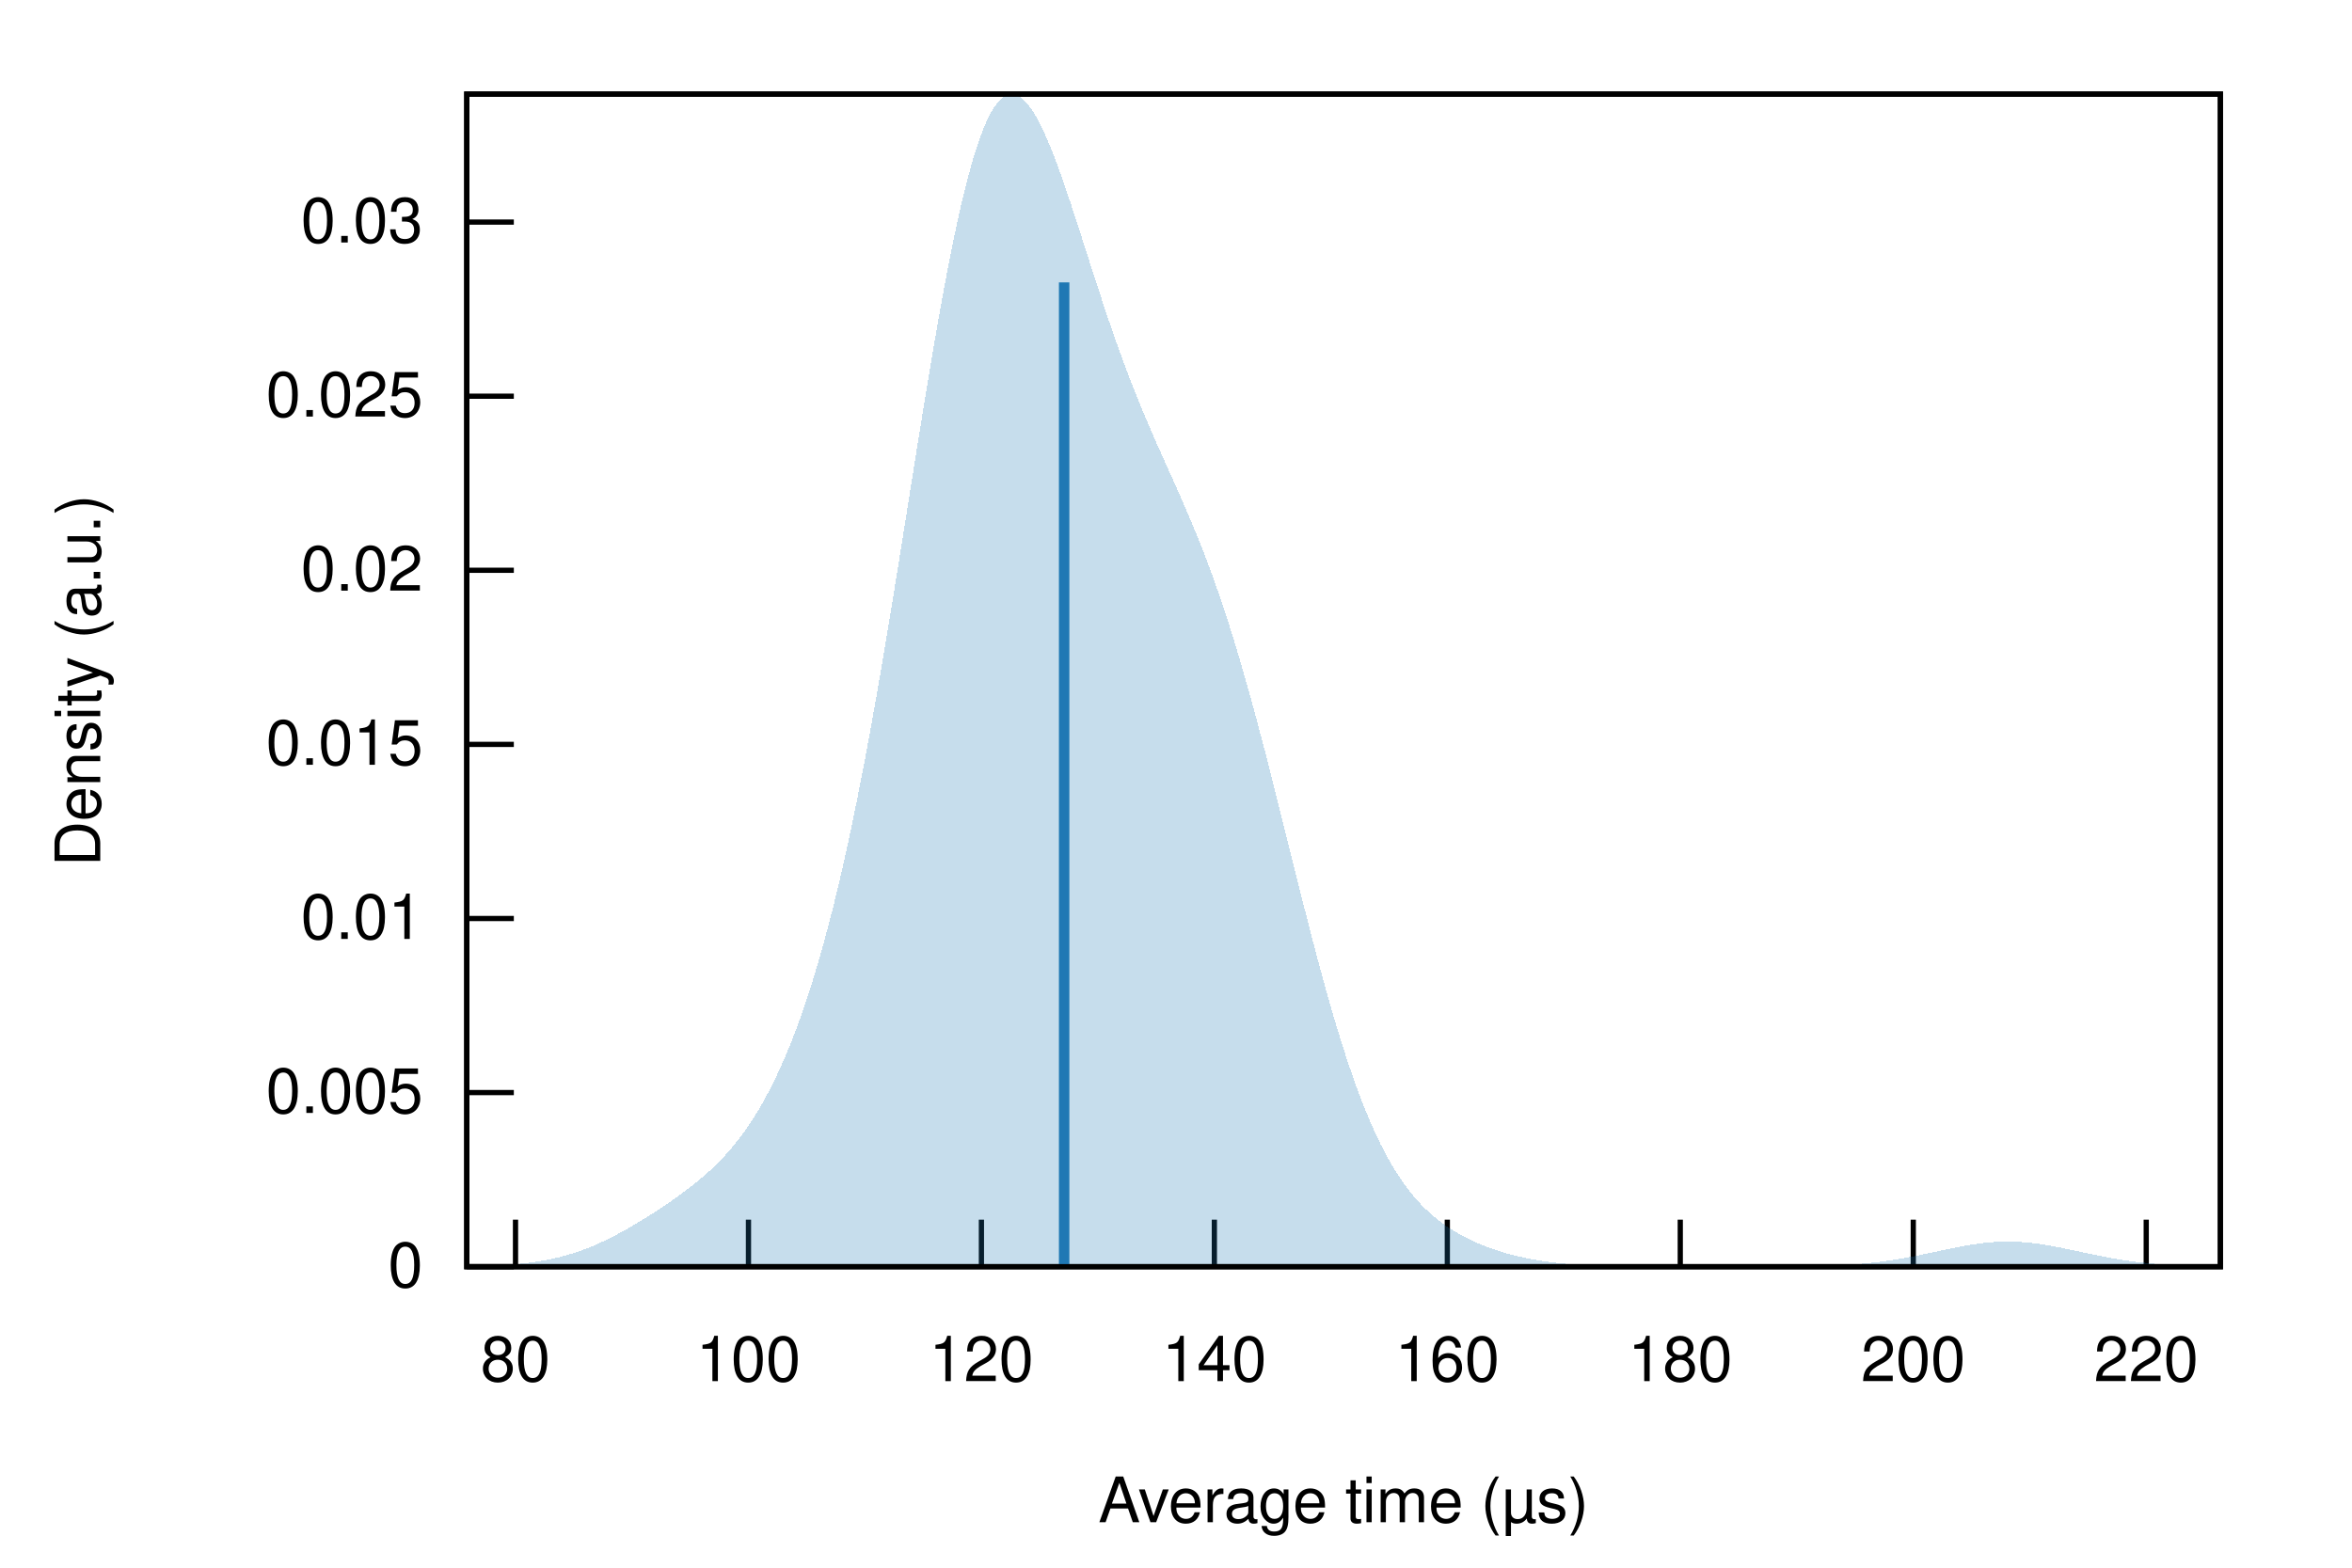
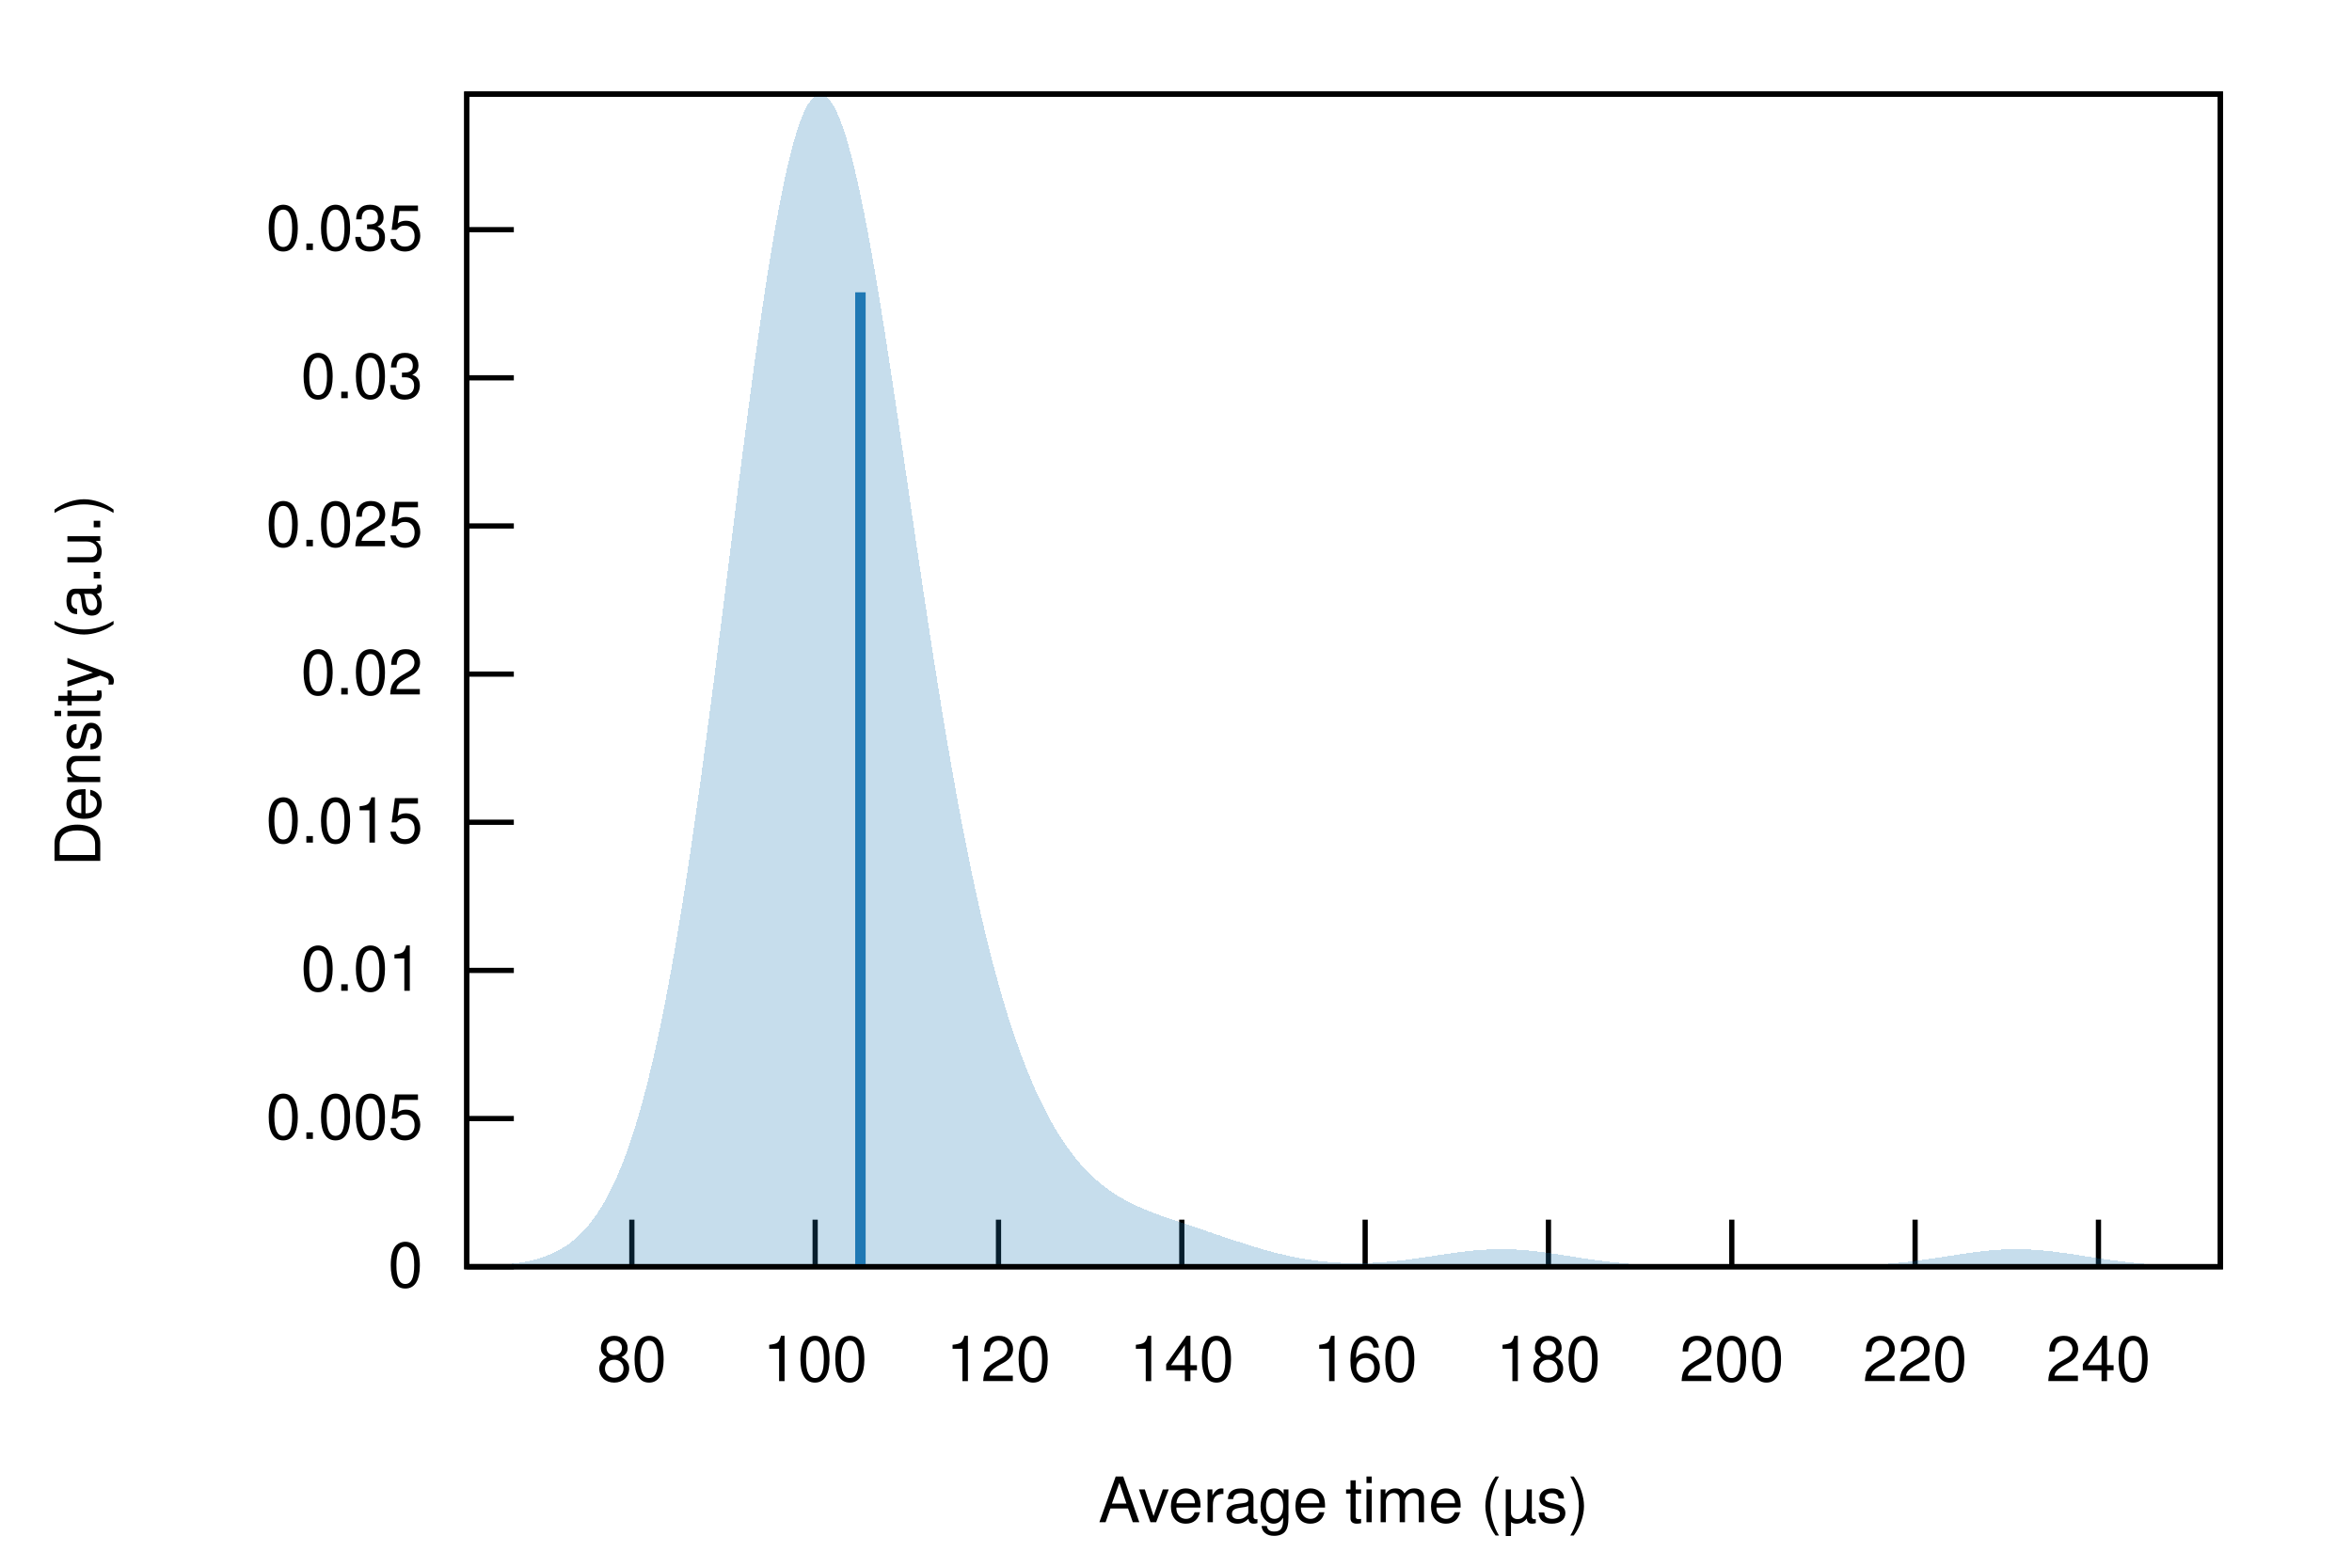
<svg xmlns="http://www.w3.org/2000/svg" xmlns:xlink="http://www.w3.org/1999/xlink" viewBox="0 0 450 300">
  <g id="gnuplot_canvas">
    <rect x="0" y="0" width="450" height="300" fill="none" />
    <defs>
      <circle id="gpDot" r="0.5" stroke-width="0.5" stroke="currentColor" />
      <path id="gpPt0" stroke-width="0.222" stroke="currentColor" d="M-1,0 h2 M0,-1 v2" />
      <path id="gpPt1" stroke-width="0.222" stroke="currentColor" d="M-1,-1 L1,1 M1,-1 L-1,1" />
      <path id="gpPt2" stroke-width="0.222" stroke="currentColor" d="M-1,0 L1,0 M0,-1 L0,1 M-1,-1 L1,1 M-1,1 L1,-1" />
      <rect id="gpPt3" stroke-width="0.222" stroke="currentColor" x="-1" y="-1" width="2" height="2" />
      <rect id="gpPt4" stroke-width="0.222" stroke="currentColor" fill="currentColor" x="-1" y="-1" width="2" height="2" />
      <circle id="gpPt5" stroke-width="0.222" stroke="currentColor" cx="0" cy="0" r="1" />
      <use xlink:href="#gpPt5" id="gpPt6" fill="currentColor" stroke="none" />
      <path id="gpPt7" stroke-width="0.222" stroke="currentColor" d="M0,-1.33 L-1.33,0.67 L1.33,0.67 z" />
      <use xlink:href="#gpPt7" id="gpPt8" fill="currentColor" stroke="none" />
      <use xlink:href="#gpPt7" id="gpPt9" stroke="currentColor" transform="rotate(180)" />
      <use xlink:href="#gpPt9" id="gpPt10" fill="currentColor" stroke="none" />
      <use xlink:href="#gpPt3" id="gpPt11" stroke="currentColor" transform="rotate(45)" />
      <use xlink:href="#gpPt11" id="gpPt12" fill="currentColor" stroke="none" />
      <path id="gpPt13" stroke-width="0.222" stroke="currentColor" d="M0,1.330 L1.265,0.411 L0.782,-1.067 L-0.782,-1.076 L-1.265,0.411 z" />
      <use xlink:href="#gpPt13" id="gpPt14" fill="currentColor" stroke="none" />
      <filter id="textbox" filterUnits="objectBoundingBox" x="0" y="0" height="1" width="1">
        <feFlood flood-color="white" flood-opacity="1" result="bgnd" />
        <feComposite in="SourceGraphic" in2="bgnd" operator="atop" />
      </filter>
      <filter id="greybox" filterUnits="objectBoundingBox" x="0" y="0" height="1" width="1">
        <feFlood flood-color="lightgrey" flood-opacity="1" result="grey" />
        <feComposite in="SourceGraphic" in2="grey" operator="atop" />
      </filter>
    </defs>
    <g fill="none" color="white" stroke="currentColor" stroke-width="1.00" stroke-linecap="butt" stroke-linejoin="miter">
</g>
    <g fill="none" color="black" stroke="currentColor" stroke-width="1.00" stroke-linecap="butt" stroke-linejoin="miter">
      <path stroke="black" d="M89.31,242.40 L98.31,242.40  " />
      <g transform="translate(80.92,246.30)" stroke="none" fill="black" font-family="Helvetica" font-size="12.00" text-anchor="end">
        <text>
          <tspan font-family="Helvetica"> 0</tspan>
        </text>
      </g>
    </g>
    <g fill="none" color="black" stroke="currentColor" stroke-width="1.00" stroke-linecap="butt" stroke-linejoin="miter">
-       <path stroke="black" d="M89.31,209.08 L98.31,209.08  " />
-       <g transform="translate(80.92,212.98)" stroke="none" fill="black" font-family="Helvetica" font-size="12.00" text-anchor="end">
+       <path stroke="black" d="M89.31,214.05 L98.31,214.05  " />
+       <g transform="translate(80.92,217.95)" stroke="none" fill="black" font-family="Helvetica" font-size="12.00" text-anchor="end">
        <text>
          <tspan font-family="Helvetica"> 0.005</tspan>
        </text>
      </g>
    </g>
    <g fill="none" color="black" stroke="currentColor" stroke-width="1.00" stroke-linecap="butt" stroke-linejoin="miter">
-       <path stroke="black" d="M89.31,175.77 L98.31,175.77  " />
-       <g transform="translate(80.92,179.67)" stroke="none" fill="black" font-family="Helvetica" font-size="12.00" text-anchor="end">
+       <path stroke="black" d="M89.31,185.70 L98.31,185.70  " />
+       <g transform="translate(80.92,189.60)" stroke="none" fill="black" font-family="Helvetica" font-size="12.00" text-anchor="end">
        <text>
          <tspan font-family="Helvetica"> 0.01</tspan>
        </text>
      </g>
    </g>
    <g fill="none" color="black" stroke="currentColor" stroke-width="1.00" stroke-linecap="butt" stroke-linejoin="miter">
-       <path stroke="black" d="M89.31,142.45 L98.31,142.45  " />
-       <g transform="translate(80.92,146.35)" stroke="none" fill="black" font-family="Helvetica" font-size="12.00" text-anchor="end">
+       <path stroke="black" d="M89.31,157.35 L98.31,157.35  " />
+       <g transform="translate(80.92,161.25)" stroke="none" fill="black" font-family="Helvetica" font-size="12.00" text-anchor="end">
        <text>
          <tspan font-family="Helvetica"> 0.015</tspan>
        </text>
      </g>
    </g>
    <g fill="none" color="black" stroke="currentColor" stroke-width="1.00" stroke-linecap="butt" stroke-linejoin="miter">
-       <path stroke="black" d="M89.31,109.13 L98.31,109.13  " />
-       <g transform="translate(80.92,113.03)" stroke="none" fill="black" font-family="Helvetica" font-size="12.00" text-anchor="end">
+       <path stroke="black" d="M89.31,129.00 L98.31,129.00  " />
+       <g transform="translate(80.92,132.90)" stroke="none" fill="black" font-family="Helvetica" font-size="12.00" text-anchor="end">
        <text>
          <tspan font-family="Helvetica"> 0.02</tspan>
        </text>
      </g>
    </g>
    <g fill="none" color="black" stroke="currentColor" stroke-width="1.00" stroke-linecap="butt" stroke-linejoin="miter">
-       <path stroke="black" d="M89.31,75.82 L98.31,75.82  " />
-       <g transform="translate(80.92,79.72)" stroke="none" fill="black" font-family="Helvetica" font-size="12.00" text-anchor="end">
+       <path stroke="black" d="M89.31,100.65 L98.31,100.65  " />
+       <g transform="translate(80.92,104.55)" stroke="none" fill="black" font-family="Helvetica" font-size="12.00" text-anchor="end">
        <text>
          <tspan font-family="Helvetica"> 0.025</tspan>
        </text>
      </g>
    </g>
    <g fill="none" color="black" stroke="currentColor" stroke-width="1.00" stroke-linecap="butt" stroke-linejoin="miter">
-       <path stroke="black" d="M89.31,42.50 L98.31,42.50  " />
-       <g transform="translate(80.92,46.40)" stroke="none" fill="black" font-family="Helvetica" font-size="12.00" text-anchor="end">
+       <path stroke="black" d="M89.31,72.30 L98.31,72.30  " />
+       <g transform="translate(80.92,76.20)" stroke="none" fill="black" font-family="Helvetica" font-size="12.00" text-anchor="end">
        <text>
          <tspan font-family="Helvetica"> 0.03</tspan>
        </text>
      </g>
    </g>
    <g fill="none" color="black" stroke="currentColor" stroke-width="1.00" stroke-linecap="butt" stroke-linejoin="miter">
-       <path stroke="black" d="M98.63,242.40 L98.63,233.40  " />
-       <g transform="translate(98.63,264.30)" stroke="none" fill="black" font-family="Helvetica" font-size="12.00" text-anchor="middle">
+       <path stroke="black" d="M89.31,43.95 L98.31,43.95  " />
+       <g transform="translate(80.92,47.85)" stroke="none" fill="black" font-family="Helvetica" font-size="12.00" text-anchor="end">
+         <text>
+           <tspan font-family="Helvetica"> 0.035</tspan>
+         </text>
+       </g>
+     </g>
+     <g fill="none" color="black" stroke="currentColor" stroke-width="1.00" stroke-linecap="butt" stroke-linejoin="miter">
+       <path stroke="black" d="M120.89,242.40 L120.89,233.40  " />
+       <g transform="translate(120.89,264.30)" stroke="none" fill="black" font-family="Helvetica" font-size="12.00" text-anchor="middle">
        <text>
          <tspan font-family="Helvetica"> 80</tspan>
        </text>
      </g>
    </g>
    <g fill="none" color="black" stroke="currentColor" stroke-width="1.00" stroke-linecap="butt" stroke-linejoin="miter">
-       <path stroke="black" d="M143.20,242.40 L143.20,233.40  " />
-       <g transform="translate(143.20,264.30)" stroke="none" fill="black" font-family="Helvetica" font-size="12.00" text-anchor="middle">
+       <path stroke="black" d="M155.96,242.40 L155.96,233.40  " />
+       <g transform="translate(155.96,264.30)" stroke="none" fill="black" font-family="Helvetica" font-size="12.00" text-anchor="middle">
        <text>
          <tspan font-family="Helvetica"> 100</tspan>
        </text>
      </g>
    </g>
    <g fill="none" color="black" stroke="currentColor" stroke-width="1.00" stroke-linecap="butt" stroke-linejoin="miter">
-       <path stroke="black" d="M187.77,242.40 L187.77,233.40  " />
-       <g transform="translate(187.77,264.30)" stroke="none" fill="black" font-family="Helvetica" font-size="12.00" text-anchor="middle">
+       <path stroke="black" d="M191.04,242.40 L191.04,233.40  " />
+       <g transform="translate(191.04,264.30)" stroke="none" fill="black" font-family="Helvetica" font-size="12.00" text-anchor="middle">
        <text>
          <tspan font-family="Helvetica"> 120</tspan>
        </text>
      </g>
    </g>
    <g fill="none" color="black" stroke="currentColor" stroke-width="1.00" stroke-linecap="butt" stroke-linejoin="miter">
-       <path stroke="black" d="M232.34,242.40 L232.34,233.40  " />
-       <g transform="translate(232.34,264.30)" stroke="none" fill="black" font-family="Helvetica" font-size="12.00" text-anchor="middle">
+       <path stroke="black" d="M226.11,242.40 L226.11,233.40  " />
+       <g transform="translate(226.11,264.30)" stroke="none" fill="black" font-family="Helvetica" font-size="12.00" text-anchor="middle">
        <text>
          <tspan font-family="Helvetica"> 140</tspan>
        </text>
      </g>
    </g>
    <g fill="none" color="black" stroke="currentColor" stroke-width="1.00" stroke-linecap="butt" stroke-linejoin="miter">
-       <path stroke="black" d="M276.91,242.40 L276.91,233.40  " />
-       <g transform="translate(276.91,264.30)" stroke="none" fill="black" font-family="Helvetica" font-size="12.00" text-anchor="middle">
+       <path stroke="black" d="M261.19,242.40 L261.19,233.40  " />
+       <g transform="translate(261.19,264.30)" stroke="none" fill="black" font-family="Helvetica" font-size="12.00" text-anchor="middle">
        <text>
          <tspan font-family="Helvetica"> 160</tspan>
        </text>
      </g>
    </g>
    <g fill="none" color="black" stroke="currentColor" stroke-width="1.00" stroke-linecap="butt" stroke-linejoin="miter">
-       <path stroke="black" d="M321.48,242.40 L321.48,233.40  " />
-       <g transform="translate(321.48,264.30)" stroke="none" fill="black" font-family="Helvetica" font-size="12.00" text-anchor="middle">
+       <path stroke="black" d="M296.26,242.40 L296.26,233.40  " />
+       <g transform="translate(296.26,264.30)" stroke="none" fill="black" font-family="Helvetica" font-size="12.00" text-anchor="middle">
        <text>
          <tspan font-family="Helvetica"> 180</tspan>
        </text>
      </g>
    </g>
    <g fill="none" color="black" stroke="currentColor" stroke-width="1.00" stroke-linecap="butt" stroke-linejoin="miter">
-       <path stroke="black" d="M366.06,242.40 L366.06,233.40  " />
-       <g transform="translate(366.06,264.30)" stroke="none" fill="black" font-family="Helvetica" font-size="12.00" text-anchor="middle">
+       <path stroke="black" d="M331.34,242.40 L331.34,233.40  " />
+       <g transform="translate(331.34,264.30)" stroke="none" fill="black" font-family="Helvetica" font-size="12.00" text-anchor="middle">
        <text>
          <tspan font-family="Helvetica"> 200</tspan>
        </text>
      </g>
    </g>
    <g fill="none" color="black" stroke="currentColor" stroke-width="1.00" stroke-linecap="butt" stroke-linejoin="miter">
-       <path stroke="black" d="M410.63,242.40 L410.63,233.40  " />
-       <g transform="translate(410.63,264.30)" stroke="none" fill="black" font-family="Helvetica" font-size="12.00" text-anchor="middle">
+       <path stroke="black" d="M366.41,242.40 L366.41,233.40  " />
+       <g transform="translate(366.41,264.30)" stroke="none" fill="black" font-family="Helvetica" font-size="12.00" text-anchor="middle">
        <text>
          <tspan font-family="Helvetica"> 220</tspan>
+         </text>
+       </g>
+     </g>
+     <g fill="none" color="black" stroke="currentColor" stroke-width="1.00" stroke-linecap="butt" stroke-linejoin="miter">
+       <path stroke="black" d="M401.49,242.40 L401.49,233.40  " />
+       <g transform="translate(401.49,264.30)" stroke="none" fill="black" font-family="Helvetica" font-size="12.00" text-anchor="middle">
+         <text>
+           <tspan font-family="Helvetica"> 240</tspan>
        </text>
      </g>
    </g>
    <g fill="none" color="black" stroke="currentColor" stroke-width="1.00" stroke-linecap="butt" stroke-linejoin="miter">
</g>
    <g fill="none" color="black" stroke="currentColor" stroke-width="1.00" stroke-linecap="butt" stroke-linejoin="miter">
      <path stroke="black" d="M89.31,18.01 L89.31,242.40 L424.82,242.40 L424.82,18.01 L89.31,18.01 Z  " />
    </g>
    <g fill="none" color="black" stroke="currentColor" stroke-width="1.00" stroke-linecap="butt" stroke-linejoin="miter">
</g>
    <g id="gnuplot_plot_1">
      <g fill="none" color="black" stroke="currentColor" stroke-width="1.00" stroke-linecap="butt" stroke-linejoin="miter">
        <g stroke="none" shape-rendering="crispEdges">
-           <polygon fill="rgb( 31, 120, 180)" fill-opacity="0.25" points="89.31,242.33 89.98,242.31 90.65,242.30 91.33,242.29 92.00,242.27 92.67,242.25 93.34,242.22 94.02,242.20 94.69,242.17 95.36,242.14 96.03,242.10 96.71,242.06 97.38,242.01 98.05,241.96 98.72,241.90 99.40,241.84 100.07,241.77 100.74,241.70 101.41,241.61 102.08,241.52 102.76,241.42 103.43,241.31 104.10,241.20 104.77,241.07 105.45,240.93 106.12,240.79 106.79,240.63 107.46,240.46 108.14,240.28 108.81,240.08 109.48,239.88 110.15,239.66 110.83,239.43 111.50,239.19 112.17,238.94 112.84,238.67 113.52,238.40 114.19,238.11 114.86,237.80 115.53,237.49 116.20,237.17 116.88,236.83 117.55,236.49 118.22,236.13 118.89,235.77 119.57,235.40 120.24,235.02 120.91,234.63 121.58,234.23 122.26,233.83 122.93,233.42 123.60,233.00 124.27,232.58 124.95,232.15 125.62,231.71 126.29,231.27 126.96,230.82 127.63,230.37 128.31,229.91 128.98,229.44 129.65,228.96 130.32,228.47 131.00,227.98 131.67,227.47 132.34,226.95 133.01,226.42 133.69,225.87 134.36,225.30 135.03,224.72 135.70,224.12 136.38,223.49 137.05,222.84 137.72,222.16 138.39,221.46 139.06,220.73 139.74,219.96 140.41,219.16 141.08,218.32 141.75,217.44 142.43,216.53 143.10,215.57 143.77,214.56 144.44,213.51 145.12,212.41 145.79,211.25 146.46,210.05 147.13,208.79 147.81,207.47 148.48,206.09 149.15,204.65 149.82,203.15 150.50,201.58 151.17,199.94 151.84,198.24 152.51,196.46 153.18,194.61 153.86,192.68 154.53,190.67 155.20,188.58 155.87,186.41 156.55,184.15 157.22,181.81 157.89,179.37 158.56,176.85 159.24,174.23 159.91,171.52 160.58,168.71 161.25,165.81 161.93,162.81 162.60,159.71 163.27,156.51 163.94,153.22 164.61,149.83 165.29,146.35 165.96,142.78 166.63,139.12 167.30,135.38 167.98,131.55 168.65,127.66 169.32,123.69 169.99,119.66 170.67,115.57 171.34,111.44 172.01,107.27 172.68,103.07 173.36,98.85 174.03,94.63 174.70,90.40 175.37,86.19 176.05,82.01 176.72,77.86 177.39,73.76 178.06,69.73 178.73,65.77 179.41,61.90 180.08,58.13 180.75,54.47 181.42,50.94 182.10,47.54 182.77,44.29 183.44,41.20 184.11,38.28 184.79,35.53 185.46,32.96 186.13,30.58 186.80,28.40 187.48,26.42 188.15,24.65 188.82,23.09 189.49,21.73 190.16,20.59 190.84,19.66 191.51,18.94 192.18,18.43 192.85,18.12 193.53,18.01 194.20,18.10 194.87,18.37 195.54,18.83 196.22,19.46 196.89,20.26 197.56,21.21 198.23,22.32 198.91,23.56 199.58,24.93 200.25,26.41 200.92,28.01 201.59,29.70 202.27,31.48 202.94,33.33 203.61,35.24 204.28,37.21 204.96,39.23 205.63,41.28 206.30,43.36 206.97,45.45 207.65,47.55 208.32,49.66 208.99,51.75 209.66,53.84 210.34,55.90 211.01,57.94 211.68,59.96 212.35,61.94 213.03,63.89 213.70,65.80 214.37,67.67 215.04,69.50 215.71,71.30 216.39,73.05 217.06,74.77 217.73,76.44 218.40,78.09 219.08,79.70 219.75,81.28 220.42,82.84 221.09,84.38 221.77,85.89 222.44,87.40 223.11,88.90 223.78,90.40 224.46,91.89 225.13,93.40 225.80,94.92 226.47,96.45 227.14,98.00 227.82,99.58 228.49,101.20 229.16,102.84 229.83,104.53 230.51,106.25 231.18,108.02 231.85,109.84 232.52,111.72 233.20,113.64 233.87,115.61 234.54,117.65 235.21,119.73 235.89,121.87 236.56,124.07 237.23,126.32 237.90,128.63 238.57,130.99 239.25,133.39 239.92,135.84 240.59,138.34 241.26,140.88 241.94,143.45 242.61,146.06 243.28,148.69 243.95,151.35 244.63,154.03 245.30,156.72 245.97,159.42 246.64,162.12 247.32,164.83 247.99,167.52 248.66,170.21 249.33,172.87 250.01,175.52 250.68,178.14 251.35,180.72 252.02,183.27 252.69,185.77 253.37,188.23 254.04,190.63 254.71,192.98 255.38,195.28 256.06,197.51 256.73,199.68 257.40,201.78 258.07,203.82 258.75,205.78 259.42,207.68 260.09,209.50 260.76,211.25 261.44,212.92 262.11,214.53 262.78,216.06 263.45,217.52 264.12,218.91 264.80,220.23 265.47,221.48 266.14,222.67 266.81,223.80 267.49,224.86 268.16,225.87 268.83,226.81 269.50,227.71 270.18,228.55 270.85,229.35 271.52,230.10 272.19,230.81 272.87,231.47 273.54,232.10 274.21,232.69 274.88,233.25 275.56,233.77 276.23,234.27 276.90,234.74 277.57,235.18 278.24,235.60 278.92,236.00 279.59,236.38 280.26,236.74 280.93,237.08 281.61,237.40 282.28,237.71 282.95,238.00 283.62,238.27 284.30,238.54 284.97,238.79 285.64,239.03 286.31,239.25 286.99,239.47 287.66,239.67 288.33,239.87 289.00,240.05 289.67,240.23 290.35,240.39 291.02,240.54 291.69,240.69 292.36,240.83 293.04,240.96 293.71,241.08 294.38,241.19 295.05,241.30 295.73,241.40 296.40,241.49 297.07,241.57 297.74,241.65 298.42,241.72 299.09,241.79 299.76,241.85 300.43,241.91 301.10,241.96 301.78,242.01 302.45,242.05 303.12,242.09 303.79,242.12 304.47,242.16 305.14,242.18 305.81,242.21 306.48,242.23 307.16,242.25 307.83,242.27 308.50,242.29 309.17,242.30 309.85,242.32 310.52,242.33 311.19,242.34 311.86,242.35 312.54,242.35 313.21,242.36 313.88,242.37 314.55,242.37 315.22,242.37 315.90,242.38 316.57,242.38 317.24,242.38 317.91,242.39 318.59,242.39 319.26,242.39 319.93,242.39 320.60,242.39 321.28,242.39 321.95,242.40 322.62,242.40 323.29,242.40 323.97,242.40 324.64,242.40 325.31,242.40 325.98,242.40 326.65,242.40 327.33,242.40 328.00,242.40 328.67,242.40 329.34,242.40 330.02,242.40 330.69,242.40 331.36,242.40 332.03,242.40 332.71,242.40 333.38,242.40 334.05,242.39 334.72,242.39 335.40,242.39 336.07,242.39 336.74,242.39 337.41,242.39 338.08,242.38 338.76,242.38 339.43,242.38 340.10,242.38 340.77,242.37 341.45,242.37 342.12,242.36 342.79,242.35 343.46,242.35 344.14,242.34 344.81,242.33 345.48,242.32 346.15,242.31 346.83,242.29 347.50,242.28 348.17,242.26 348.84,242.24 349.52,242.22 350.19,242.19 350.86,242.16 351.53,242.13 352.20,242.10 352.88,242.06 353.55,242.02 354.22,241.98 354.89,241.93 355.57,241.88 356.24,241.82 356.91,241.76 357.58,241.69 358.26,241.62 358.93,241.55 359.60,241.47 360.27,241.38 360.95,241.29 361.62,241.19 362.29,241.09 362.96,240.98 363.63,240.87 364.31,240.75 364.98,240.63 365.65,240.50 366.32,240.37 367.00,240.24 367.67,240.10 368.34,239.96 369.01,239.82 369.69,239.68 370.36,239.53 371.03,239.39 371.70,239.24 372.38,239.10 373.05,238.96 373.72,238.82 374.39,238.69 375.07,238.56 375.74,238.43 376.41,238.32 377.08,238.20 377.75,238.10 378.43,238.00 379.10,237.92 379.77,237.84 380.44,237.77 381.12,237.71 381.79,237.67 382.46,237.63 383.13,237.61 383.81,237.60 384.48,237.60 385.15,237.61 385.82,237.63 386.50,237.67 387.17,237.71 387.84,237.77 388.51,237.84 389.18,237.91 389.86,238.00 390.53,238.10 391.20,238.20 391.87,238.31 392.55,238.43 393.22,238.56 393.89,238.69 394.56,238.82 395.24,238.96 395.91,239.10 396.58,239.24 397.25,239.39 397.93,239.53 398.60,239.68 399.27,239.82 399.94,239.96 400.61,240.10 401.29,240.24 401.96,240.37 402.63,240.50 403.30,240.63 403.98,240.75 404.65,240.87 405.32,240.98 405.99,241.09 406.67,241.19 407.34,241.29 408.01,241.38 408.68,241.47 409.36,241.55 410.03,241.62 410.70,241.69 411.37,241.76 412.05,241.82 412.72,241.88 413.39,241.93 414.06,241.98 414.73,242.02 415.41,242.06 416.08,242.10 416.75,242.13 417.42,242.16 418.10,242.19 418.77,242.22 419.44,242.24 420.11,242.26 420.79,242.28 421.46,242.29 422.13,242.31 422.80,242.32 423.48,242.33 424.15,242.34 424.82,242.35 424.82,242.40 424.15,242.40 423.48,242.40 422.80,242.40 422.13,242.40 421.46,242.40 420.79,242.40 420.11,242.40 419.44,242.40 418.77,242.40 418.10,242.40 417.42,242.40 416.75,242.40 416.08,242.40 415.41,242.40 414.73,242.40 414.06,242.40 413.39,242.40 412.72,242.40 412.05,242.40 411.37,242.40 410.70,242.40 410.03,242.40 409.36,242.40 408.68,242.40 408.01,242.40 407.34,242.40 406.67,242.40 405.99,242.40 405.32,242.40 404.65,242.40 403.98,242.40 403.30,242.40 402.63,242.40 401.96,242.40 401.29,242.40 400.61,242.40 399.94,242.40 399.27,242.40 398.60,242.40 397.93,242.40 397.25,242.40 396.58,242.40 395.91,242.40 395.24,242.40 394.56,242.40 393.89,242.40 393.22,242.40 392.55,242.40 391.87,242.40 391.20,242.40 390.53,242.40 389.86,242.40 389.18,242.40 388.51,242.40 387.84,242.40 387.17,242.40 386.50,242.40 385.82,242.40 385.15,242.40 384.48,242.40 383.81,242.40 383.13,242.40 382.46,242.40 381.79,242.40 381.12,242.40 380.44,242.40 379.77,242.40 379.10,242.40 378.43,242.40 377.75,242.40 377.08,242.40 376.41,242.40 375.74,242.40 375.07,242.40 374.39,242.40 373.72,242.40 373.05,242.40 372.38,242.40 371.70,242.40 371.03,242.40 370.36,242.40 369.69,242.40 369.01,242.40 368.34,242.40 367.67,242.40 367.00,242.40 366.32,242.40 365.65,242.40 364.98,242.40 364.31,242.40 363.63,242.40 362.96,242.40 362.29,242.40 361.62,242.40 360.95,242.40 360.27,242.40 359.60,242.40 358.93,242.40 358.26,242.40 357.58,242.40 356.91,242.40 356.24,242.40 355.57,242.40 354.89,242.40 354.22,242.40 353.55,242.40 352.88,242.40 352.20,242.40 351.53,242.40 350.86,242.40 350.19,242.40 349.52,242.40 348.84,242.40 348.17,242.40 347.50,242.40 346.83,242.40 346.15,242.40 345.48,242.40 344.81,242.40 344.14,242.40 343.46,242.40 342.79,242.40 342.12,242.40 341.45,242.40 340.77,242.40 340.10,242.40 339.43,242.40 338.76,242.40 338.08,242.40 337.41,242.40 336.74,242.40 336.07,242.40 335.40,242.40 334.72,242.40 334.05,242.40 333.38,242.40 332.71,242.40 332.03,242.40 331.36,242.40 330.69,242.40 330.02,242.40 329.34,242.40 328.67,242.40 328.00,242.40 327.33,242.40 326.65,242.40 325.98,242.40 325.31,242.40 324.64,242.40 323.97,242.40 323.29,242.40 322.62,242.40 321.95,242.40 321.28,242.40 320.60,242.40 319.93,242.40 319.26,242.40 318.59,242.40 317.91,242.40 317.24,242.40 316.57,242.40 315.90,242.40 315.22,242.40 314.55,242.40 313.88,242.40 313.21,242.40 312.54,242.40 311.86,242.40 311.19,242.40 310.52,242.40 309.85,242.40 309.17,242.40 308.50,242.40 307.83,242.40 307.16,242.40 306.48,242.40 305.81,242.40 305.14,242.40 304.47,242.40 303.79,242.40 303.12,242.40 302.45,242.40 301.78,242.40 301.10,242.40 300.43,242.40 299.76,242.40 299.09,242.40 298.42,242.40 297.74,242.40 297.07,242.40 296.40,242.40 295.73,242.40 295.05,242.40 294.38,242.40 293.71,242.40 293.04,242.40 292.36,242.40 291.69,242.40 291.02,242.40 290.35,242.40 289.67,242.40 289.00,242.40 288.33,242.40 287.66,242.40 286.99,242.40 286.31,242.40 285.64,242.40 284.97,242.40 284.30,242.40 283.62,242.40 282.95,242.40 282.28,242.40 281.61,242.40 280.93,242.40 280.26,242.40 279.59,242.40 278.92,242.40 278.24,242.40 277.57,242.40 276.90,242.40 276.23,242.40 275.56,242.40 274.88,242.40 274.21,242.40 273.54,242.40 272.87,242.40 272.19,242.40 271.52,242.40 270.85,242.40 270.18,242.40 269.50,242.40 268.83,242.40 268.16,242.40 267.49,242.40 266.81,242.40 266.14,242.40 265.47,242.40 264.80,242.40 264.12,242.40 263.45,242.40 262.78,242.40 262.11,242.40 261.44,242.40 260.76,242.40 260.09,242.40 259.42,242.40 258.75,242.40 258.07,242.40 257.40,242.40 256.73,242.40 256.06,242.40 255.38,242.40 254.71,242.40 254.04,242.40 253.37,242.40 252.69,242.40 252.02,242.40 251.35,242.40 250.68,242.40 250.01,242.40 249.33,242.40 248.66,242.40 247.99,242.40 247.32,242.40 246.64,242.40 245.97,242.40 245.30,242.40 244.63,242.40 243.95,242.40 243.28,242.40 242.61,242.40 241.94,242.40 241.26,242.40 240.59,242.40 239.92,242.40 239.25,242.40 238.57,242.40 237.90,242.40 237.23,242.40 236.56,242.40 235.89,242.40 235.21,242.40 234.54,242.40 233.87,242.40 233.20,242.40 232.52,242.40 231.85,242.40 231.18,242.40 230.51,242.40 229.83,242.40 229.16,242.40 228.49,242.40 227.82,242.40 227.14,242.40 226.47,242.40 225.80,242.40 225.13,242.40 224.46,242.40 223.78,242.40 223.11,242.40 222.44,242.40 221.77,242.40 221.09,242.40 220.42,242.40 219.75,242.40 219.08,242.40 218.40,242.40 217.73,242.40 217.06,242.40 216.39,242.40 215.71,242.40 215.04,242.40 214.37,242.40 213.70,242.40 213.03,242.40 212.35,242.40 211.68,242.40 211.01,242.40 210.34,242.40 209.66,242.40 208.99,242.40 208.32,242.40 207.65,242.40 206.97,242.40 206.30,242.40 205.63,242.40 204.96,242.40 204.28,242.40 203.61,242.40 202.94,242.40 202.27,242.40 201.59,242.40 200.92,242.40 200.25,242.40 199.58,242.40 198.91,242.40 198.23,242.40 197.56,242.40 196.89,242.40 196.22,242.40 195.54,242.40 194.87,242.40 194.20,242.40 193.53,242.40 192.85,242.40 192.18,242.40 191.51,242.40 190.84,242.40 190.16,242.40 189.49,242.40 188.82,242.40 188.15,242.40 187.48,242.40 186.80,242.40 186.13,242.40 185.46,242.40 184.79,242.40 184.11,242.40 183.44,242.40 182.77,242.40 182.10,242.40 181.42,242.40 180.75,242.40 180.08,242.40 179.41,242.40 178.73,242.40 178.06,242.40 177.39,242.40 176.72,242.40 176.05,242.40 175.37,242.40 174.70,242.40 174.03,242.40 173.36,242.40 172.68,242.40 172.01,242.40 171.34,242.40 170.67,242.40 169.99,242.40 169.32,242.40 168.65,242.40 167.98,242.40 167.30,242.40 166.63,242.40 165.96,242.40 165.29,242.40 164.61,242.40 163.94,242.40 163.27,242.40 162.60,242.40 161.93,242.40 161.25,242.40 160.58,242.40 159.91,242.40 159.24,242.40 158.56,242.40 157.89,242.40 157.22,242.40 156.55,242.40 155.87,242.40 155.20,242.40 154.53,242.40 153.86,242.40 153.18,242.40 152.51,242.40 151.84,242.40 151.17,242.40 150.50,242.40 149.82,242.40 149.15,242.40 148.48,242.40 147.81,242.40 147.13,242.40 146.46,242.40 145.79,242.40 145.12,242.40 144.44,242.40 143.77,242.40 143.10,242.40 142.43,242.40 141.75,242.40 141.08,242.40 140.41,242.40 139.74,242.40 139.06,242.40 138.39,242.40 137.72,242.40 137.05,242.40 136.38,242.40 135.70,242.40 135.03,242.40 134.36,242.40 133.69,242.40 133.01,242.40 132.34,242.40 131.67,242.40 131.00,242.40 130.32,242.40 129.65,242.40 128.98,242.40 128.31,242.40 127.63,242.40 126.96,242.40 126.29,242.40 125.62,242.40 124.95,242.40 124.27,242.40 123.60,242.40 122.93,242.40 122.26,242.40 121.58,242.40 120.91,242.40 120.24,242.40 119.57,242.40 118.89,242.40 118.22,242.40 117.55,242.40 116.88,242.40 116.20,242.40 115.53,242.40 114.86,242.40 114.19,242.40 113.52,242.40 112.84,242.40 112.17,242.40 111.50,242.40 110.83,242.40 110.15,242.40 109.48,242.40 108.81,242.40 108.14,242.40 107.46,242.40 106.79,242.40 106.12,242.40 105.45,242.40 104.77,242.40 104.10,242.40 103.43,242.40 102.76,242.40 102.08,242.40 101.41,242.40 100.74,242.40 100.07,242.40 99.40,242.40 98.72,242.40 98.05,242.40 97.38,242.40 96.71,242.40 96.03,242.40 95.36,242.40 94.69,242.40 94.02,242.40 93.34,242.40 92.67,242.40 92.00,242.40 91.33,242.40 90.65,242.40 89.98,242.40 89.31,242.40 " />
+           <polygon fill="rgb( 31, 120, 180)" fill-opacity="0.25" points="89.31,242.32 89.98,242.31 90.65,242.29 91.33,242.27 92.00,242.25 92.67,242.23 93.34,242.20 94.02,242.16 94.69,242.12 95.36,242.08 96.03,242.03 96.71,241.97 97.38,241.90 98.05,241.82 98.72,241.74 99.40,241.64 100.07,241.52 100.74,241.40 101.41,241.26 102.08,241.10 102.76,240.92 103.43,240.72 104.10,240.49 104.77,240.24 105.45,239.96 106.12,239.65 106.79,239.31 107.46,238.93 108.14,238.51 108.81,238.05 109.48,237.54 110.15,236.98 110.83,236.36 111.50,235.69 112.17,234.96 112.84,234.15 113.52,233.28 114.19,232.33 114.86,231.30 115.53,230.18 116.20,228.98 116.88,227.67 117.55,226.27 118.22,224.76 118.89,223.13 119.57,221.40 120.24,219.53 120.91,217.55 121.58,215.43 122.26,213.17 122.93,210.78 123.60,208.24 124.27,205.55 124.95,202.71 125.62,199.72 126.29,196.57 126.96,193.27 127.63,189.81 128.31,186.19 128.98,182.42 129.65,178.49 130.32,174.41 131.00,170.18 131.67,165.81 132.34,161.30 133.01,156.66 133.69,151.89 134.36,147.01 135.03,142.03 135.70,136.94 136.38,131.78 137.05,126.55 137.72,121.26 138.39,115.93 139.06,110.57 139.74,105.21 140.41,99.85 141.08,94.51 141.75,89.22 142.43,83.99 143.10,78.84 143.77,73.79 144.44,68.85 145.12,64.05 145.79,59.40 146.46,54.93 147.13,50.64 147.81,46.56 148.48,42.70 149.15,39.08 149.82,35.71 150.50,32.60 151.17,29.77 151.84,27.22 152.51,24.97 153.18,23.03 153.86,21.39 154.53,20.07 155.20,19.08 155.87,18.40 156.55,18.04 157.22,18.01 157.89,18.30 158.56,18.90 159.24,19.81 159.91,21.03 160.58,22.54 161.25,24.34 161.93,26.42 162.60,28.77 163.27,31.36 163.94,34.20 164.61,37.27 165.29,40.55 165.96,44.02 166.63,47.68 167.30,51.50 167.98,55.47 168.65,59.58 169.32,63.80 169.99,68.12 170.67,72.53 171.34,77.00 172.01,81.52 172.68,86.09 173.36,90.67 174.03,95.26 174.70,99.85 175.37,104.42 176.05,108.97 176.72,113.47 177.39,117.92 178.06,122.31 178.73,126.63 179.41,130.87 180.08,135.03 180.75,139.11 181.42,143.08 182.10,146.96 182.77,150.74 183.44,154.41 184.11,157.97 184.79,161.42 185.46,164.76 186.13,167.99 186.80,171.11 187.48,174.13 188.15,177.03 188.82,179.82 189.49,182.51 190.16,185.09 190.84,187.57 191.51,189.95 192.18,192.24 192.85,194.43 193.53,196.53 194.20,198.53 194.87,200.45 195.54,202.29 196.22,204.04 196.89,205.72 197.56,207.32 198.23,208.85 198.91,210.30 199.58,211.69 200.25,213.01 200.92,214.26 201.59,215.46 202.27,216.59 202.94,217.67 203.61,218.69 204.28,219.66 204.96,220.57 205.63,221.44 206.30,222.26 206.97,223.03 207.65,223.77 208.32,224.46 208.99,225.11 209.66,225.72 210.34,226.30 211.01,226.85 211.68,227.36 212.35,227.84 213.03,228.30 213.70,228.73 214.37,229.14 215.04,229.52 215.71,229.88 216.39,230.23 217.06,230.55 217.73,230.87 218.40,231.16 219.08,231.45 219.75,231.72 220.42,231.99 221.09,232.24 221.77,232.49 222.44,232.74 223.11,232.98 223.78,233.21 224.46,233.44 225.13,233.67 225.80,233.90 226.47,234.12 227.14,234.35 227.82,234.57 228.49,234.80 229.16,235.02 229.83,235.24 230.51,235.47 231.18,235.70 231.85,235.92 232.52,236.15 233.20,236.37 233.87,236.60 234.54,236.83 235.21,237.05 235.89,237.27 236.56,237.50 237.23,237.71 237.90,237.93 238.57,238.15 239.25,238.36 239.92,238.56 240.59,238.77 241.26,238.97 241.94,239.16 242.61,239.35 243.28,239.53 243.95,239.71 244.63,239.88 245.30,240.04 245.97,240.20 246.64,240.34 247.32,240.49 247.99,240.62 248.66,240.75 249.33,240.87 250.01,240.98 250.68,241.08 251.35,241.18 252.02,241.26 252.69,241.34 253.37,241.42 254.04,241.48 254.71,241.54 255.38,241.59 256.06,241.63 256.73,241.66 257.40,241.69 258.07,241.71 258.75,241.72 259.42,241.72 260.09,241.72 260.76,241.71 261.44,241.70 262.11,241.67 262.78,241.64 263.45,241.61 264.12,241.56 264.80,241.52 265.47,241.46 266.14,241.40 266.81,241.34 267.49,241.27 268.16,241.19 268.83,241.11 269.50,241.02 270.18,240.93 270.85,240.84 271.52,240.75 272.19,240.65 272.87,240.55 273.54,240.45 274.21,240.35 274.88,240.24 275.56,240.14 276.23,240.04 276.90,239.94 277.57,239.84 278.24,239.75 278.92,239.65 279.59,239.57 280.26,239.49 280.93,239.41 281.61,239.34 282.28,239.27 282.95,239.22 283.62,239.17 284.30,239.13 284.97,239.09 285.64,239.07 286.31,239.05 286.99,239.05 287.66,239.05 288.33,239.06 289.00,239.08 289.67,239.11 290.35,239.14 291.02,239.19 291.69,239.24 292.36,239.30 293.04,239.37 293.71,239.44 294.38,239.52 295.05,239.61 295.73,239.70 296.40,239.79 297.07,239.89 297.74,239.99 298.42,240.09 299.09,240.19 299.76,240.30 300.43,240.40 301.10,240.51 301.78,240.61 302.45,240.72 303.12,240.82 303.79,240.92 304.47,241.01 305.14,241.11 305.81,241.20 306.48,241.28 307.16,241.37 307.83,241.45 308.50,241.52 309.17,241.60 309.85,241.66 310.52,241.73 311.19,241.79 311.86,241.85 312.54,241.90 313.21,241.95 313.88,241.99 314.55,242.03 315.22,242.07 315.90,242.11 316.57,242.14 317.24,242.17 317.91,242.19 318.59,242.22 319.26,242.24 319.93,242.26 320.60,242.28 321.28,242.29 321.95,242.31 322.62,242.32 323.29,242.33 323.97,242.34 324.64,242.35 325.31,242.35 325.98,242.36 326.65,242.37 327.33,242.37 328.00,242.38 328.67,242.38 329.34,242.38 330.02,242.38 330.69,242.39 331.36,242.39 332.03,242.39 332.71,242.39 333.38,242.39 334.05,242.39 334.72,242.39 335.40,242.39 336.07,242.39 336.74,242.39 337.41,242.39 338.08,242.39 338.76,242.39 339.43,242.39 340.10,242.39 340.77,242.39 341.45,242.39 342.12,242.39 342.79,242.39 343.46,242.38 344.14,242.38 344.81,242.38 345.48,242.37 346.15,242.37 346.83,242.36 347.50,242.36 348.17,242.35 348.84,242.34 349.52,242.33 350.19,242.32 350.86,242.31 351.53,242.30 352.20,242.28 352.88,242.26 353.55,242.24 354.22,242.22 354.89,242.20 355.57,242.17 356.24,242.15 356.91,242.11 357.58,242.08 358.26,242.04 358.93,242.00 359.60,241.96 360.27,241.91 360.95,241.86 361.62,241.80 362.29,241.74 362.96,241.68 363.63,241.61 364.31,241.54 364.98,241.47 365.65,241.39 366.32,241.30 367.00,241.22 367.67,241.13 368.34,241.03 369.01,240.94 369.69,240.84 370.36,240.74 371.03,240.64 371.70,240.53 372.38,240.43 373.05,240.32 373.72,240.22 374.39,240.11 375.07,240.01 375.74,239.91 376.41,239.81 377.08,239.72 377.75,239.63 378.43,239.54 379.10,239.46 379.77,239.39 380.44,239.32 381.12,239.26 381.79,239.20 382.46,239.15 383.13,239.12 383.81,239.09 384.48,239.06 385.15,239.05 385.82,239.05 386.50,239.05 387.17,239.07 387.84,239.09 388.51,239.12 389.18,239.16 389.86,239.21 390.53,239.26 391.20,239.33 391.87,239.39 392.55,239.47 393.22,239.55 393.89,239.64 394.56,239.73 395.24,239.82 395.91,239.92 396.58,240.02 397.25,240.13 397.93,240.23 398.60,240.34 399.27,240.44 399.94,240.54 400.61,240.65 401.29,240.75 401.96,240.85 402.63,240.95 403.30,241.05 403.98,241.14 404.65,241.23 405.32,241.31 405.99,241.40 406.67,241.47 407.34,241.55 408.01,241.62 408.68,241.69 409.36,241.75 410.03,241.81 410.70,241.86 411.37,241.92 412.05,241.96 412.72,242.01 413.39,242.05 414.06,242.08 414.73,242.12 415.41,242.15 416.08,242.18 416.75,242.20 417.42,242.23 418.10,242.25 418.77,242.27 419.44,242.28 420.11,242.30 420.79,242.31 421.46,242.32 422.13,242.33 422.80,242.34 423.48,242.35 424.15,242.36 424.82,242.36 424.82,242.40 424.15,242.40 423.48,242.40 422.80,242.40 422.13,242.40 421.46,242.40 420.79,242.40 420.11,242.40 419.44,242.40 418.77,242.40 418.10,242.40 417.42,242.40 416.75,242.40 416.08,242.40 415.41,242.40 414.73,242.40 414.06,242.40 413.39,242.40 412.72,242.40 412.05,242.40 411.37,242.40 410.70,242.40 410.03,242.40 409.36,242.40 408.68,242.40 408.01,242.40 407.34,242.40 406.67,242.40 405.99,242.40 405.32,242.40 404.65,242.40 403.98,242.40 403.30,242.40 402.63,242.40 401.96,242.40 401.29,242.40 400.61,242.40 399.94,242.40 399.27,242.40 398.60,242.40 397.93,242.40 397.25,242.40 396.58,242.40 395.91,242.40 395.24,242.40 394.56,242.40 393.89,242.40 393.22,242.40 392.55,242.40 391.87,242.40 391.20,242.40 390.53,242.40 389.86,242.40 389.18,242.40 388.51,242.40 387.84,242.40 387.17,242.40 386.50,242.40 385.82,242.40 385.15,242.40 384.48,242.40 383.81,242.40 383.13,242.40 382.46,242.40 381.79,242.40 381.12,242.40 380.44,242.40 379.77,242.40 379.10,242.40 378.43,242.40 377.75,242.40 377.08,242.40 376.41,242.40 375.74,242.40 375.07,242.40 374.39,242.40 373.72,242.40 373.05,242.40 372.38,242.40 371.70,242.40 371.03,242.40 370.36,242.40 369.69,242.40 369.01,242.40 368.34,242.40 367.67,242.40 367.00,242.40 366.32,242.40 365.65,242.40 364.98,242.40 364.31,242.40 363.63,242.40 362.96,242.40 362.29,242.40 361.62,242.40 360.95,242.40 360.27,242.40 359.60,242.40 358.93,242.40 358.26,242.40 357.58,242.40 356.91,242.40 356.24,242.40 355.57,242.40 354.89,242.40 354.22,242.40 353.55,242.40 352.88,242.40 352.20,242.40 351.53,242.40 350.86,242.40 350.19,242.40 349.52,242.40 348.84,242.40 348.17,242.40 347.50,242.40 346.83,242.40 346.15,242.40 345.48,242.40 344.81,242.40 344.14,242.40 343.46,242.40 342.79,242.40 342.12,242.40 341.45,242.40 340.77,242.40 340.10,242.40 339.43,242.40 338.76,242.40 338.08,242.40 337.41,242.40 336.74,242.40 336.07,242.40 335.40,242.40 334.72,242.40 334.05,242.40 333.38,242.40 332.71,242.40 332.03,242.40 331.36,242.40 330.69,242.40 330.02,242.40 329.34,242.40 328.67,242.40 328.00,242.40 327.33,242.40 326.65,242.40 325.98,242.40 325.31,242.40 324.64,242.40 323.97,242.40 323.29,242.40 322.62,242.40 321.95,242.40 321.28,242.40 320.60,242.40 319.93,242.40 319.26,242.40 318.59,242.40 317.91,242.40 317.24,242.40 316.57,242.40 315.90,242.40 315.22,242.40 314.55,242.40 313.88,242.40 313.21,242.40 312.54,242.40 311.86,242.40 311.19,242.40 310.52,242.40 309.85,242.40 309.17,242.40 308.50,242.40 307.83,242.40 307.16,242.40 306.48,242.40 305.81,242.40 305.14,242.40 304.47,242.40 303.79,242.40 303.12,242.40 302.45,242.40 301.78,242.40 301.10,242.40 300.43,242.40 299.76,242.40 299.09,242.40 298.42,242.40 297.74,242.40 297.07,242.40 296.40,242.40 295.73,242.40 295.05,242.40 294.38,242.40 293.71,242.40 293.04,242.40 292.36,242.40 291.69,242.40 291.02,242.40 290.35,242.40 289.67,242.40 289.00,242.40 288.33,242.40 287.66,242.40 286.99,242.40 286.31,242.40 285.64,242.40 284.97,242.40 284.30,242.40 283.62,242.40 282.95,242.40 282.28,242.40 281.61,242.40 280.93,242.40 280.26,242.40 279.59,242.40 278.92,242.40 278.24,242.40 277.57,242.40 276.90,242.40 276.23,242.40 275.56,242.40 274.88,242.40 274.21,242.40 273.54,242.40 272.87,242.40 272.19,242.40 271.52,242.40 270.85,242.40 270.18,242.40 269.50,242.40 268.83,242.40 268.16,242.40 267.49,242.40 266.81,242.40 266.14,242.40 265.47,242.40 264.80,242.40 264.12,242.40 263.45,242.40 262.78,242.40 262.11,242.40 261.44,242.40 260.76,242.40 260.09,242.40 259.42,242.40 258.75,242.40 258.07,242.40 257.40,242.40 256.73,242.40 256.06,242.40 255.38,242.40 254.71,242.40 254.04,242.40 253.37,242.40 252.69,242.40 252.02,242.40 251.35,242.40 250.68,242.40 250.01,242.40 249.33,242.40 248.66,242.40 247.99,242.40 247.32,242.40 246.64,242.40 245.97,242.40 245.30,242.40 244.63,242.40 243.95,242.40 243.28,242.40 242.61,242.40 241.94,242.40 241.26,242.40 240.59,242.40 239.92,242.40 239.25,242.40 238.57,242.40 237.90,242.40 237.23,242.40 236.56,242.40 235.89,242.40 235.21,242.40 234.54,242.40 233.87,242.40 233.20,242.40 232.52,242.40 231.85,242.40 231.18,242.40 230.51,242.40 229.83,242.40 229.16,242.40 228.49,242.40 227.82,242.40 227.14,242.40 226.47,242.40 225.80,242.40 225.13,242.40 224.46,242.40 223.78,242.40 223.11,242.40 222.44,242.40 221.77,242.40 221.09,242.40 220.42,242.40 219.75,242.40 219.08,242.40 218.40,242.40 217.73,242.40 217.06,242.40 216.39,242.40 215.71,242.40 215.04,242.40 214.37,242.40 213.70,242.40 213.03,242.40 212.35,242.40 211.68,242.40 211.01,242.40 210.34,242.40 209.66,242.40 208.99,242.40 208.32,242.40 207.65,242.40 206.97,242.40 206.30,242.40 205.63,242.40 204.96,242.40 204.28,242.40 203.61,242.40 202.94,242.40 202.27,242.40 201.59,242.40 200.92,242.40 200.25,242.40 199.58,242.40 198.91,242.40 198.23,242.40 197.56,242.40 196.89,242.40 196.22,242.40 195.54,242.40 194.87,242.40 194.20,242.40 193.53,242.40 192.85,242.40 192.18,242.40 191.51,242.40 190.84,242.40 190.16,242.40 189.49,242.40 188.82,242.40 188.15,242.40 187.48,242.40 186.80,242.40 186.13,242.40 185.46,242.40 184.79,242.40 184.11,242.40 183.44,242.40 182.77,242.40 182.10,242.40 181.42,242.40 180.75,242.40 180.08,242.40 179.41,242.40 178.73,242.40 178.06,242.40 177.39,242.40 176.72,242.40 176.05,242.40 175.37,242.40 174.70,242.40 174.03,242.40 173.36,242.40 172.68,242.40 172.01,242.40 171.34,242.40 170.67,242.40 169.99,242.40 169.32,242.40 168.65,242.40 167.98,242.40 167.30,242.40 166.63,242.40 165.96,242.40 165.29,242.40 164.61,242.40 163.94,242.40 163.27,242.40 162.60,242.40 161.93,242.40 161.25,242.40 160.58,242.40 159.91,242.40 159.24,242.40 158.56,242.40 157.89,242.40 157.22,242.40 156.55,242.40 155.87,242.40 155.20,242.40 154.53,242.40 153.86,242.40 153.18,242.40 152.51,242.40 151.84,242.40 151.17,242.40 150.50,242.40 149.82,242.40 149.15,242.40 148.48,242.40 147.81,242.40 147.13,242.40 146.46,242.40 145.79,242.40 145.12,242.40 144.44,242.40 143.77,242.40 143.10,242.40 142.43,242.40 141.75,242.40 141.08,242.40 140.41,242.40 139.74,242.40 139.06,242.40 138.39,242.40 137.72,242.40 137.05,242.40 136.38,242.40 135.70,242.40 135.03,242.40 134.36,242.40 133.69,242.40 133.01,242.40 132.34,242.40 131.67,242.40 131.00,242.40 130.32,242.40 129.65,242.40 128.98,242.40 128.31,242.40 127.63,242.40 126.96,242.40 126.29,242.40 125.62,242.40 124.95,242.40 124.27,242.40 123.60,242.40 122.93,242.40 122.26,242.40 121.58,242.40 120.91,242.40 120.24,242.40 119.57,242.40 118.89,242.40 118.22,242.40 117.55,242.40 116.88,242.40 116.20,242.40 115.53,242.40 114.86,242.40 114.19,242.40 113.52,242.40 112.84,242.40 112.17,242.40 111.50,242.40 110.83,242.40 110.15,242.40 109.48,242.40 108.81,242.40 108.14,242.40 107.46,242.40 106.79,242.40 106.12,242.40 105.45,242.40 104.77,242.40 104.10,242.40 103.43,242.40 102.76,242.40 102.08,242.40 101.41,242.40 100.74,242.40 100.07,242.40 99.40,242.40 98.72,242.40 98.05,242.40 97.38,242.40 96.71,242.40 96.03,242.40 95.36,242.40 94.69,242.40 94.02,242.40 93.34,242.40 92.67,242.40 92.00,242.40 91.33,242.40 90.65,242.40 89.98,242.40 89.31,242.40 " />
        </g>
      </g>
    </g>
    <g id="gnuplot_plot_2">
      <g fill="none" color="white" stroke="rgb( 31, 120, 180)" stroke-width="2.00" stroke-linecap="butt" stroke-linejoin="miter">
</g>
      <g fill="none" color="black" stroke="currentColor" stroke-width="2.00" stroke-linecap="butt" stroke-linejoin="miter">
-         <path stroke="rgb( 31, 120, 180)" d="M203.60,242.40 L203.60,54.04  " />
+         <path stroke="rgb( 31, 120, 180)" d="M164.62,242.40 L164.62,55.94  " />
      </g>
    </g>
    <g fill="none" color="black" stroke="currentColor" stroke-width="2.00" stroke-linecap="butt" stroke-linejoin="miter">
</g>
    <g fill="none" color="black" stroke="black" stroke-width="1.00" stroke-linecap="butt" stroke-linejoin="miter">
</g>
    <g fill="none" color="black" stroke="currentColor" stroke-width="1.00" stroke-linecap="butt" stroke-linejoin="miter">
      <path stroke="black" d="M89.31,18.01 L89.31,242.40 L424.82,242.40 L424.82,18.01 L89.31,18.01 Z  " />
      <g transform="translate(19.18,130.21) rotate(270.00)" stroke="none" fill="black" font-family="Helvetica" font-size="12.00" text-anchor="middle">
        <text>
          <tspan font-family="Helvetica">Density (a.u.)</tspan>
        </text>
      </g>
    </g>
    <g fill="none" color="black" stroke="currentColor" stroke-width="1.00" stroke-linecap="butt" stroke-linejoin="miter">
      <g transform="translate(257.06,291.30)" stroke="none" fill="black" font-family="Helvetica" font-size="12.00" text-anchor="middle">
        <text>
          <tspan font-family="Helvetica">Average time (µs)</tspan>
        </text>
      </g>
    </g>
    <g fill="none" color="black" stroke="currentColor" stroke-width="1.00" stroke-linecap="butt" stroke-linejoin="miter">
</g>
    <g fill="none" color="black" stroke="currentColor" stroke-width="1.00" stroke-linecap="butt" stroke-linejoin="miter">
</g>
  </g>
</svg>
